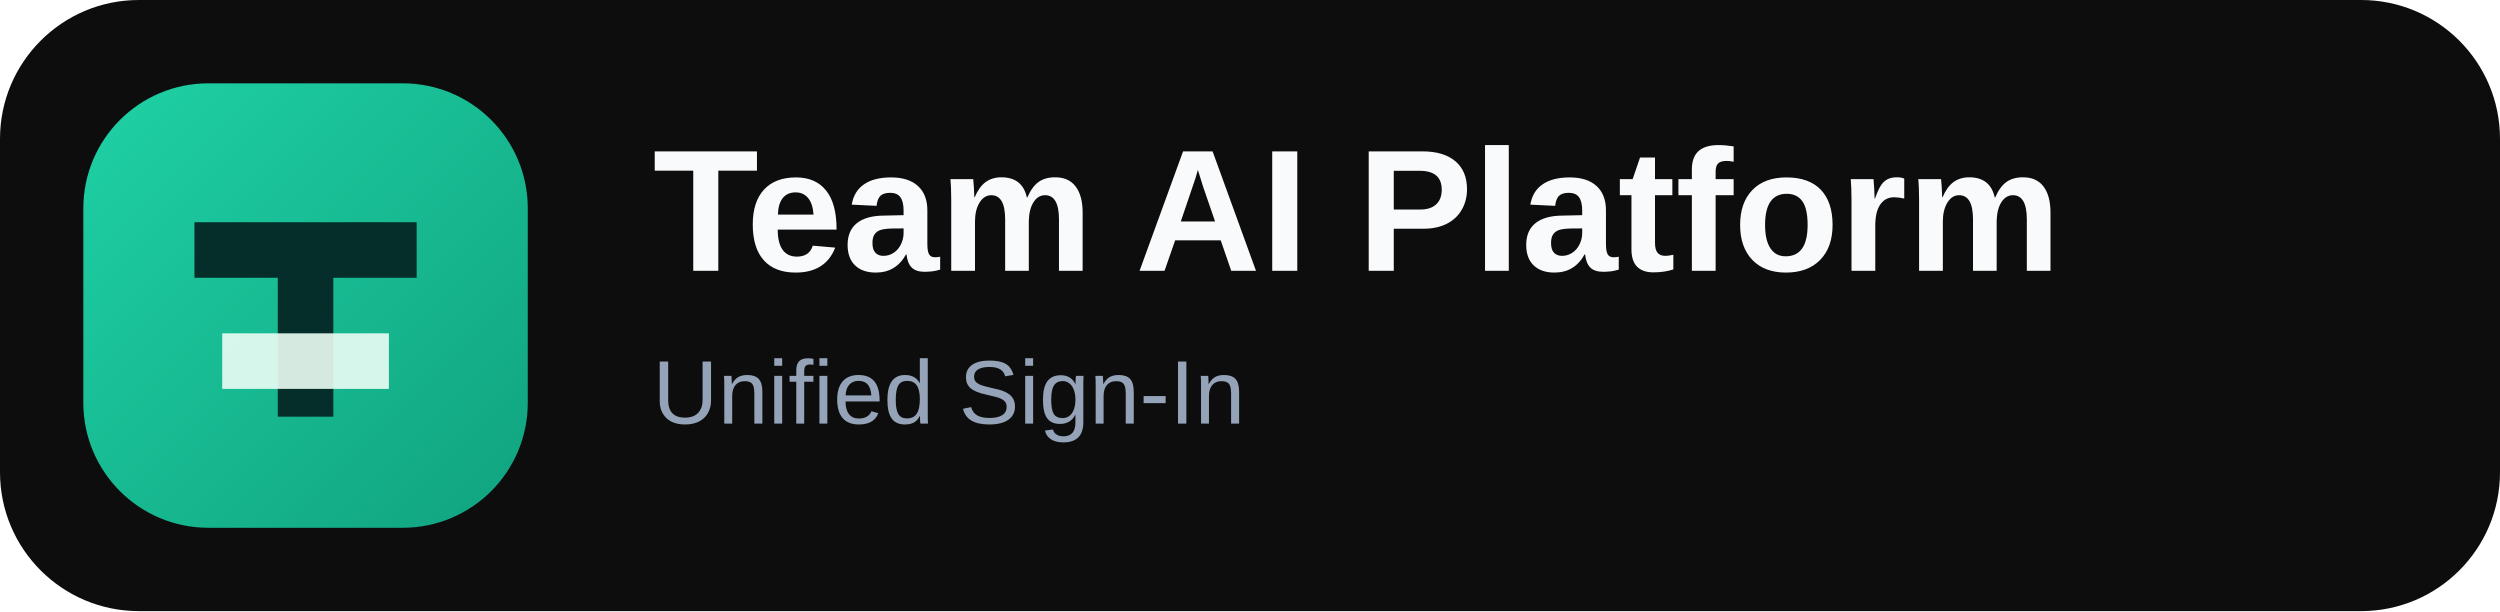
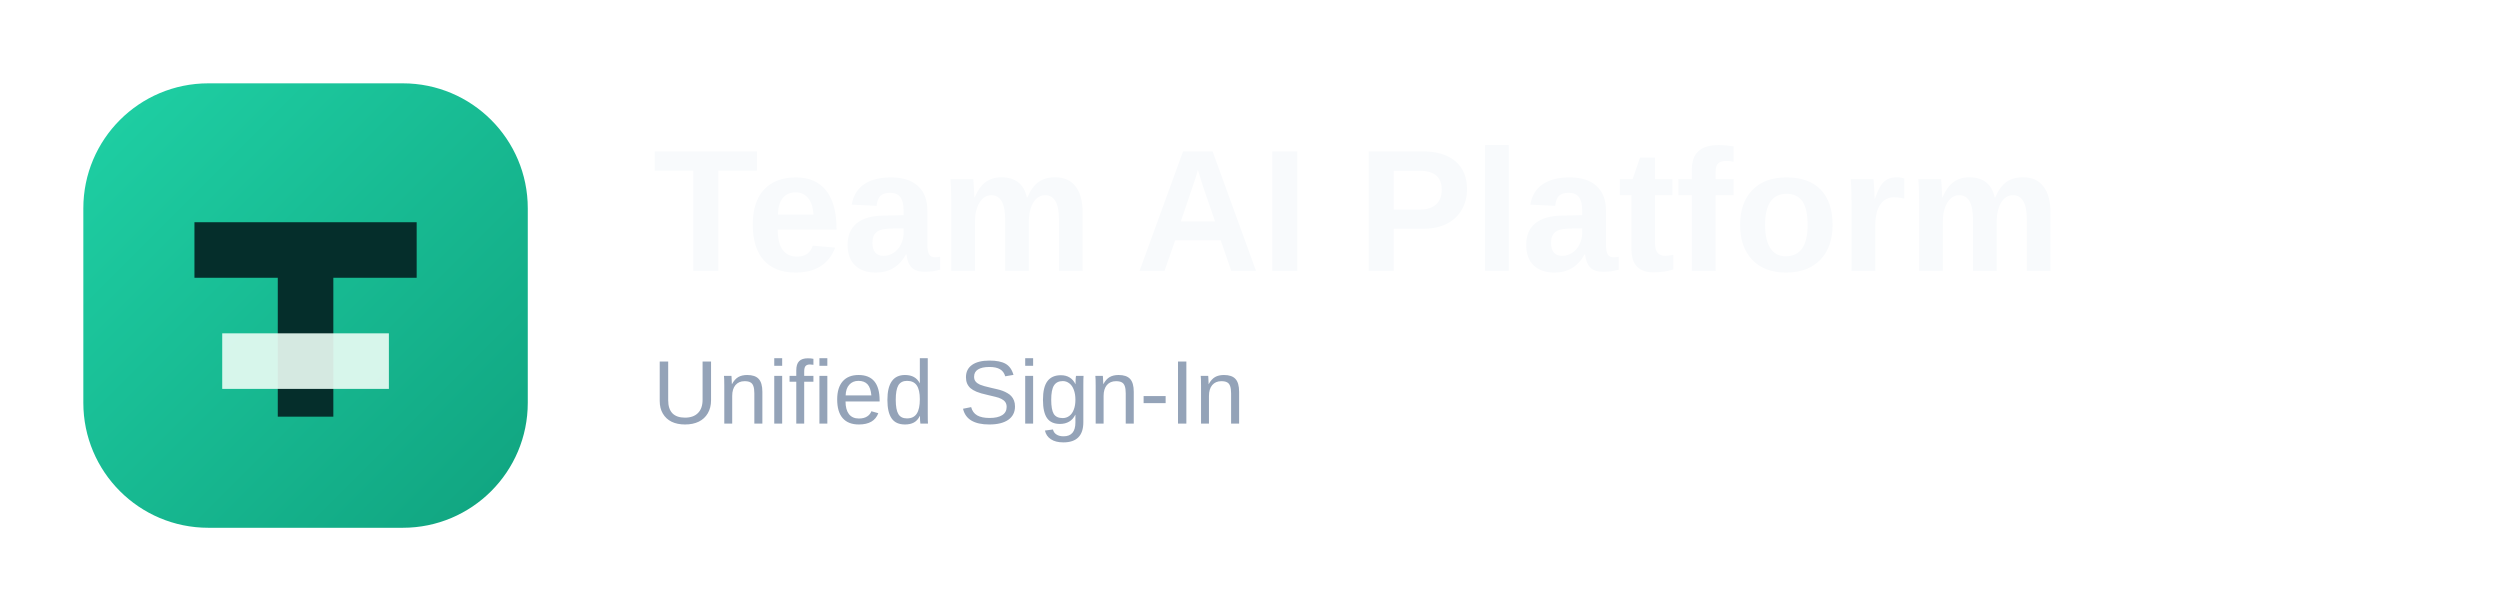
<svg xmlns="http://www.w3.org/2000/svg" width="360" height="88" viewBox="0 0 360 88" fill="none">
-   <rect width="360" height="88" rx="20" fill="#0D0D0D" />
+   <style>
+     .logo-title { fill: #F8FAFC; }
+     .logo-subtitle { fill: #94A3B8; }
+     @media (prefers-color-scheme: light) {
+       .logo-title { fill: #0F172A; }
+       .logo-subtitle { fill: #64748B; }
+     }
+   </style>
+   <rect width="360" height="88" rx="20" fill="transparent" />
  <rect x="12" y="12" width="64" height="64" rx="18" fill="url(#paint0_linear)" />
  <path d="M28 32H60V40H48V60H40V40H28V32Z" fill="#052E2B" />
  <path d="M32 48H56V56H32V48Z" fill="#ECFDF5" fill-opacity="0.9" />
-   <text x="94" y="39" fill="#F8FAFC" font-family="Arial, Helvetica, sans-serif" font-size="25" font-weight="700">Team AI Platform</text>
-   <text x="94" y="61" fill="#94A3B8" font-family="Arial, Helvetica, sans-serif" font-size="13" font-weight="500">Unified Sign-In</text>
+   <text class="logo-title" x="94" y="39" font-family="Arial, Helvetica, sans-serif" font-size="25" font-weight="700">Team AI Platform</text>
+   <text class="logo-subtitle" x="94" y="61" font-family="Arial, Helvetica, sans-serif" font-size="13" font-weight="500">Unified Sign-In</text>
  <defs>
    <linearGradient id="paint0_linear" x1="12" y1="12" x2="76" y2="76" gradientUnits="userSpaceOnUse">
      <stop stop-color="#1FD1A5" />
      <stop offset="1" stop-color="#10A37F" />
    </linearGradient>
  </defs>
</svg>
